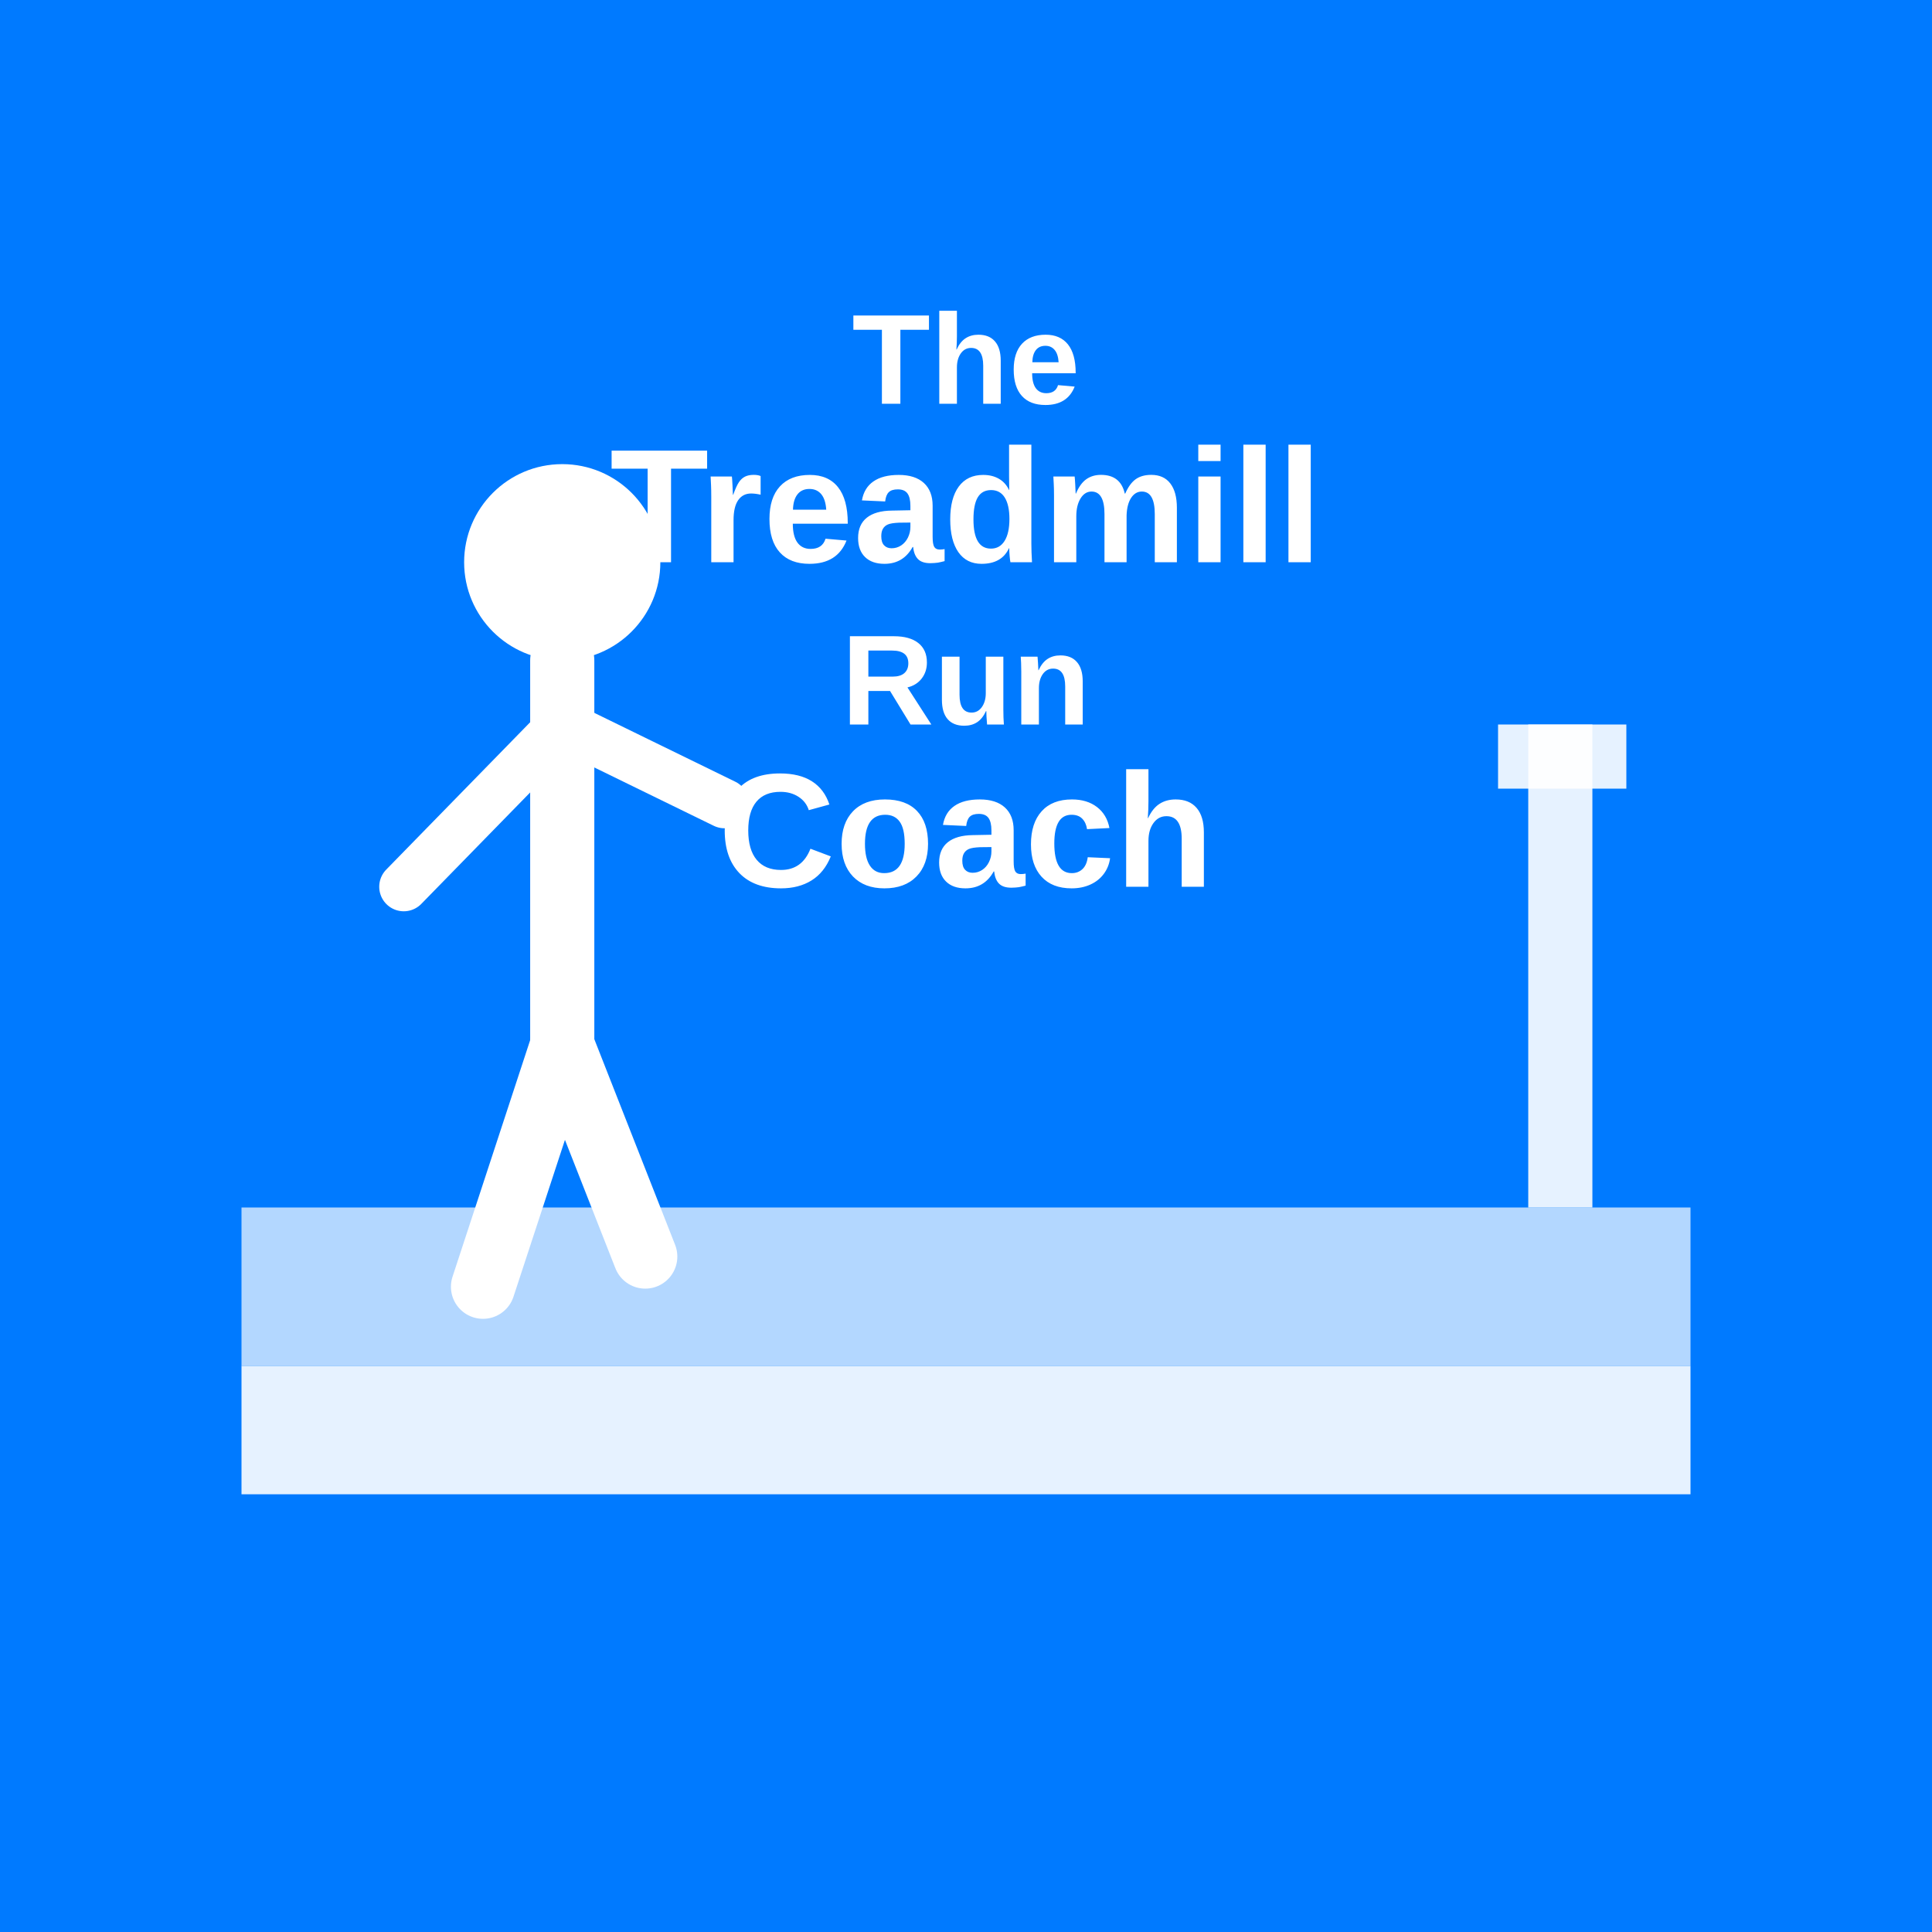
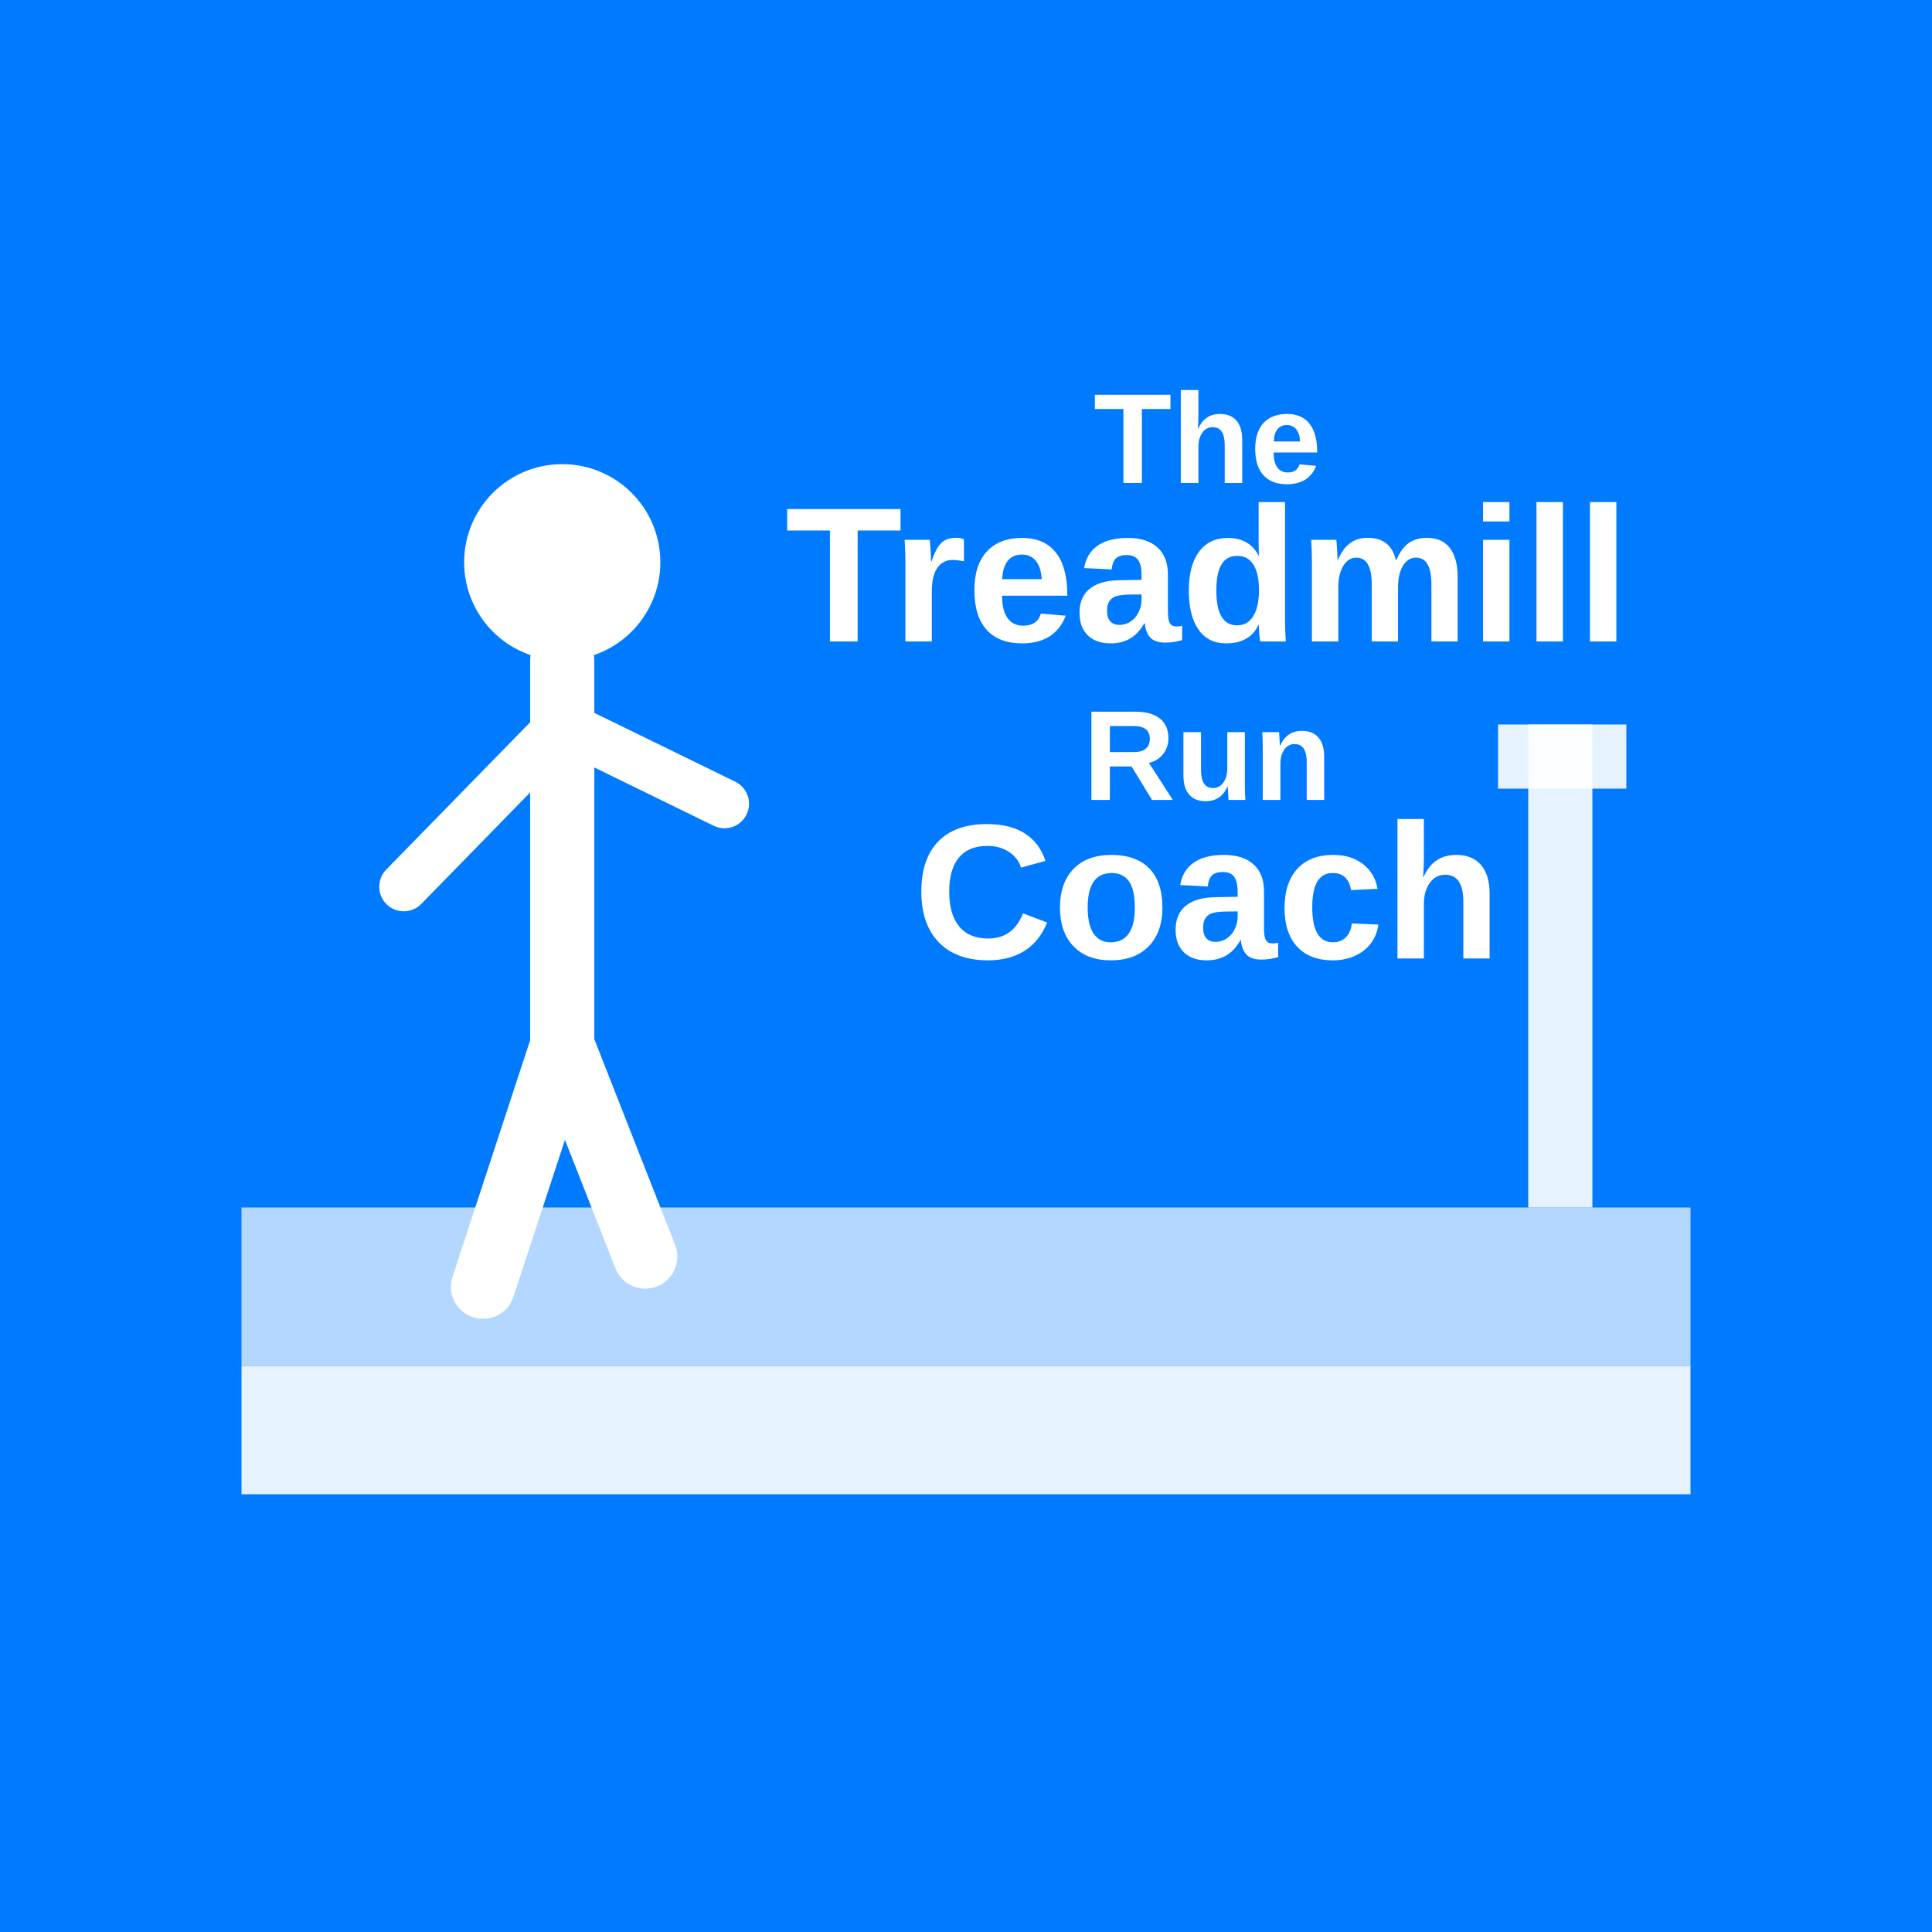
<svg xmlns="http://www.w3.org/2000/svg" width="512" height="512" viewBox="0 0 512 512">
  <rect width="512" height="512" fill="#007AFF" />
  <rect x="64" y="362" width="384" height="34" fill="white" opacity="0.9" />
  <rect x="64" y="320" width="384" height="42" fill="white" opacity="0.7" />
  <rect x="405" y="192" width="17" height="128" fill="white" opacity="0.9" />
  <rect x="397" y="192" width="34" height="17" fill="white" opacity="0.9" />
  <circle cx="149" cy="149" r="26" fill="white" />
  <path d="M 149 175 L 149 277" stroke="white" stroke-width="17" stroke-linecap="round" />
  <path d="M 149 192 L 107 235" stroke="white" stroke-width="13" stroke-linecap="round" />
  <path d="M 149 192 L 192 213" stroke="white" stroke-width="13" stroke-linecap="round" />
  <path d="M 149 277 L 128 341" stroke="white" stroke-width="17" stroke-linecap="round" />
  <path d="M 149 277 L 171 333" stroke="white" stroke-width="17" stroke-linecap="round" />
-   <text x="256" y="107" font-family="Arial, sans-serif" font-size="34" font-weight="bold" fill="white" text-anchor="middle">The</text>
-   <text x="256" y="149" font-family="Arial, sans-serif" font-size="43" font-weight="bold" fill="white" text-anchor="middle">Treadmill</text>
-   <text x="256" y="192" font-family="Arial, sans-serif" font-size="34" font-weight="bold" fill="white" text-anchor="middle">Run</text>
-   <text x="256" y="235" font-family="Arial, sans-serif" font-size="43" font-weight="bold" fill="white" text-anchor="middle">Coach</text>
+   <text x="320" y="128" font-family="Arial, sans-serif" font-size="34" font-weight="bold" fill="white" text-anchor="middle">The</text>
+   <text x="320" y="170" font-family="Arial, sans-serif" font-size="51" font-weight="bold" fill="white" text-anchor="middle">Treadmill</text>
+   <text x="320" y="212" font-family="Arial, sans-serif" font-size="34" font-weight="bold" fill="white" text-anchor="middle">Run</text>
+   <text x="320" y="254" font-family="Arial, sans-serif" font-size="51" font-weight="bold" fill="white" text-anchor="middle">Coach</text>
</svg>
